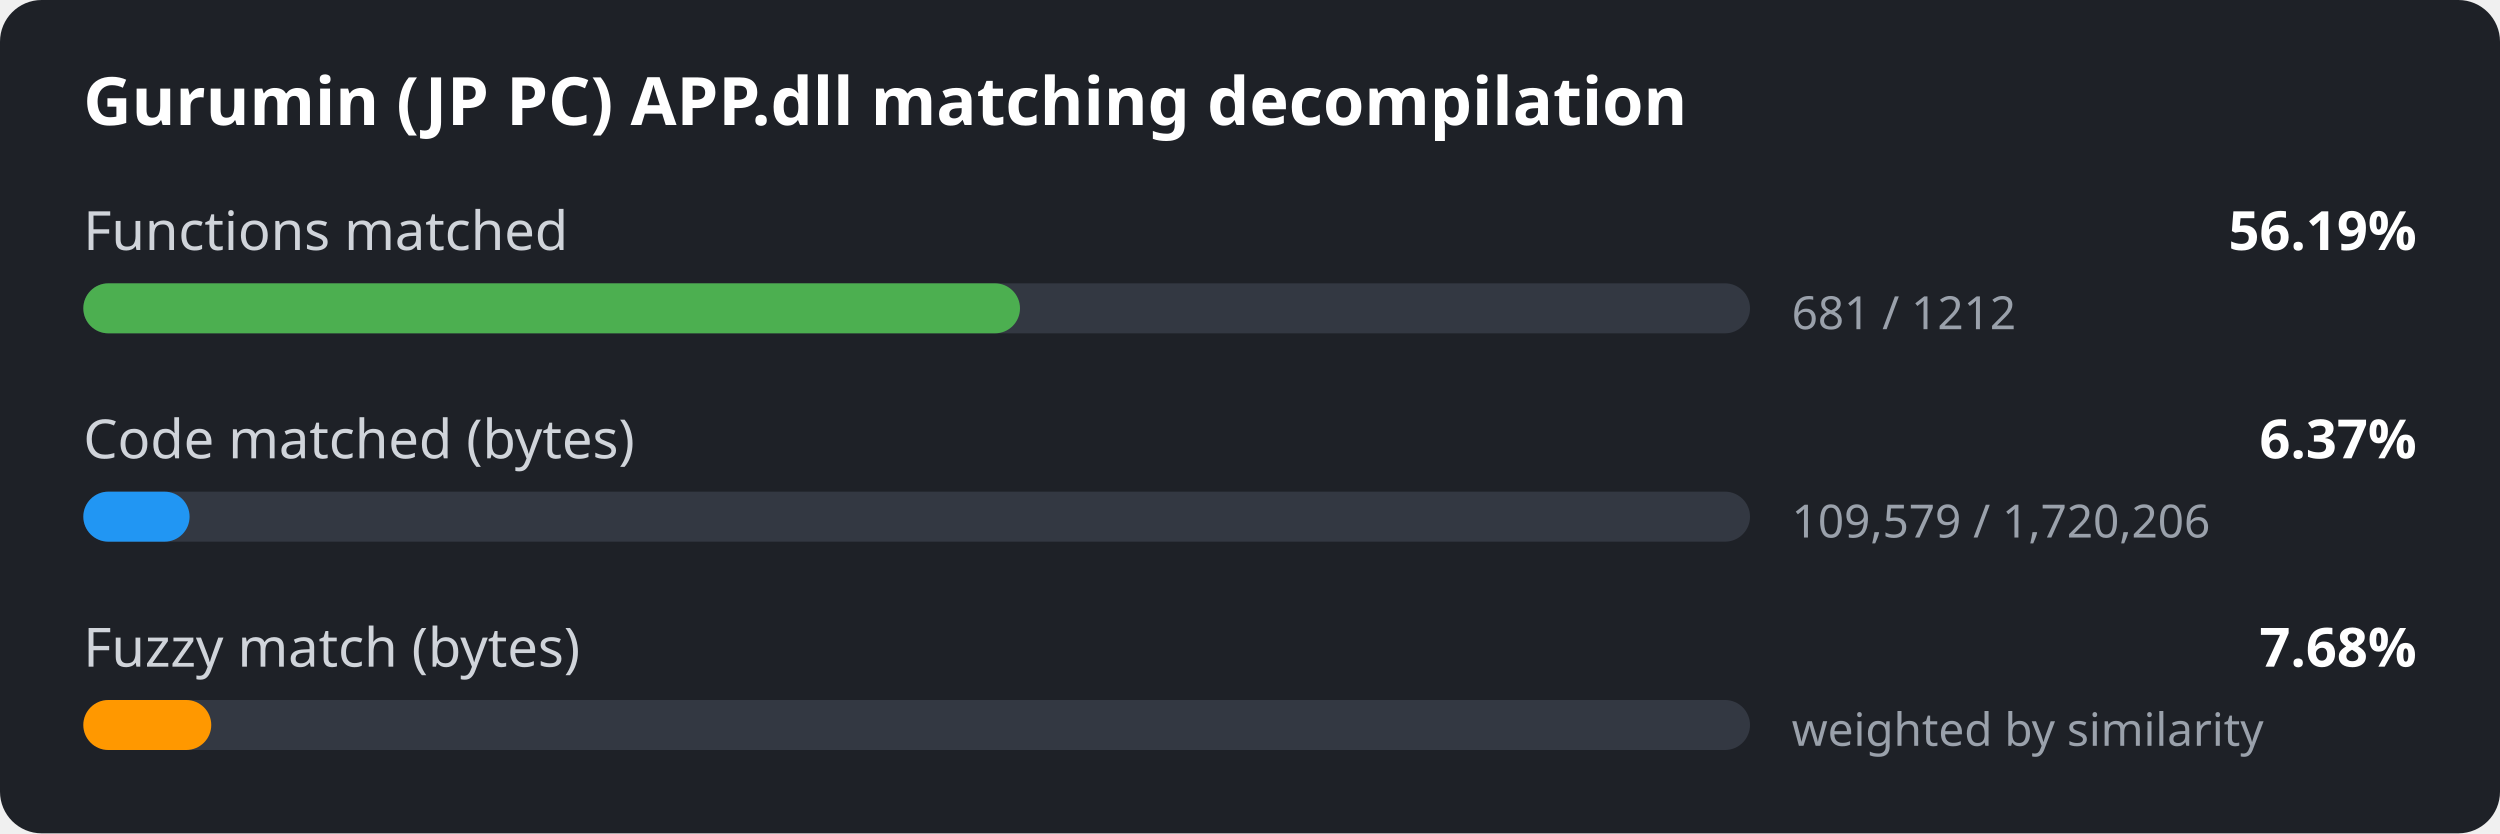
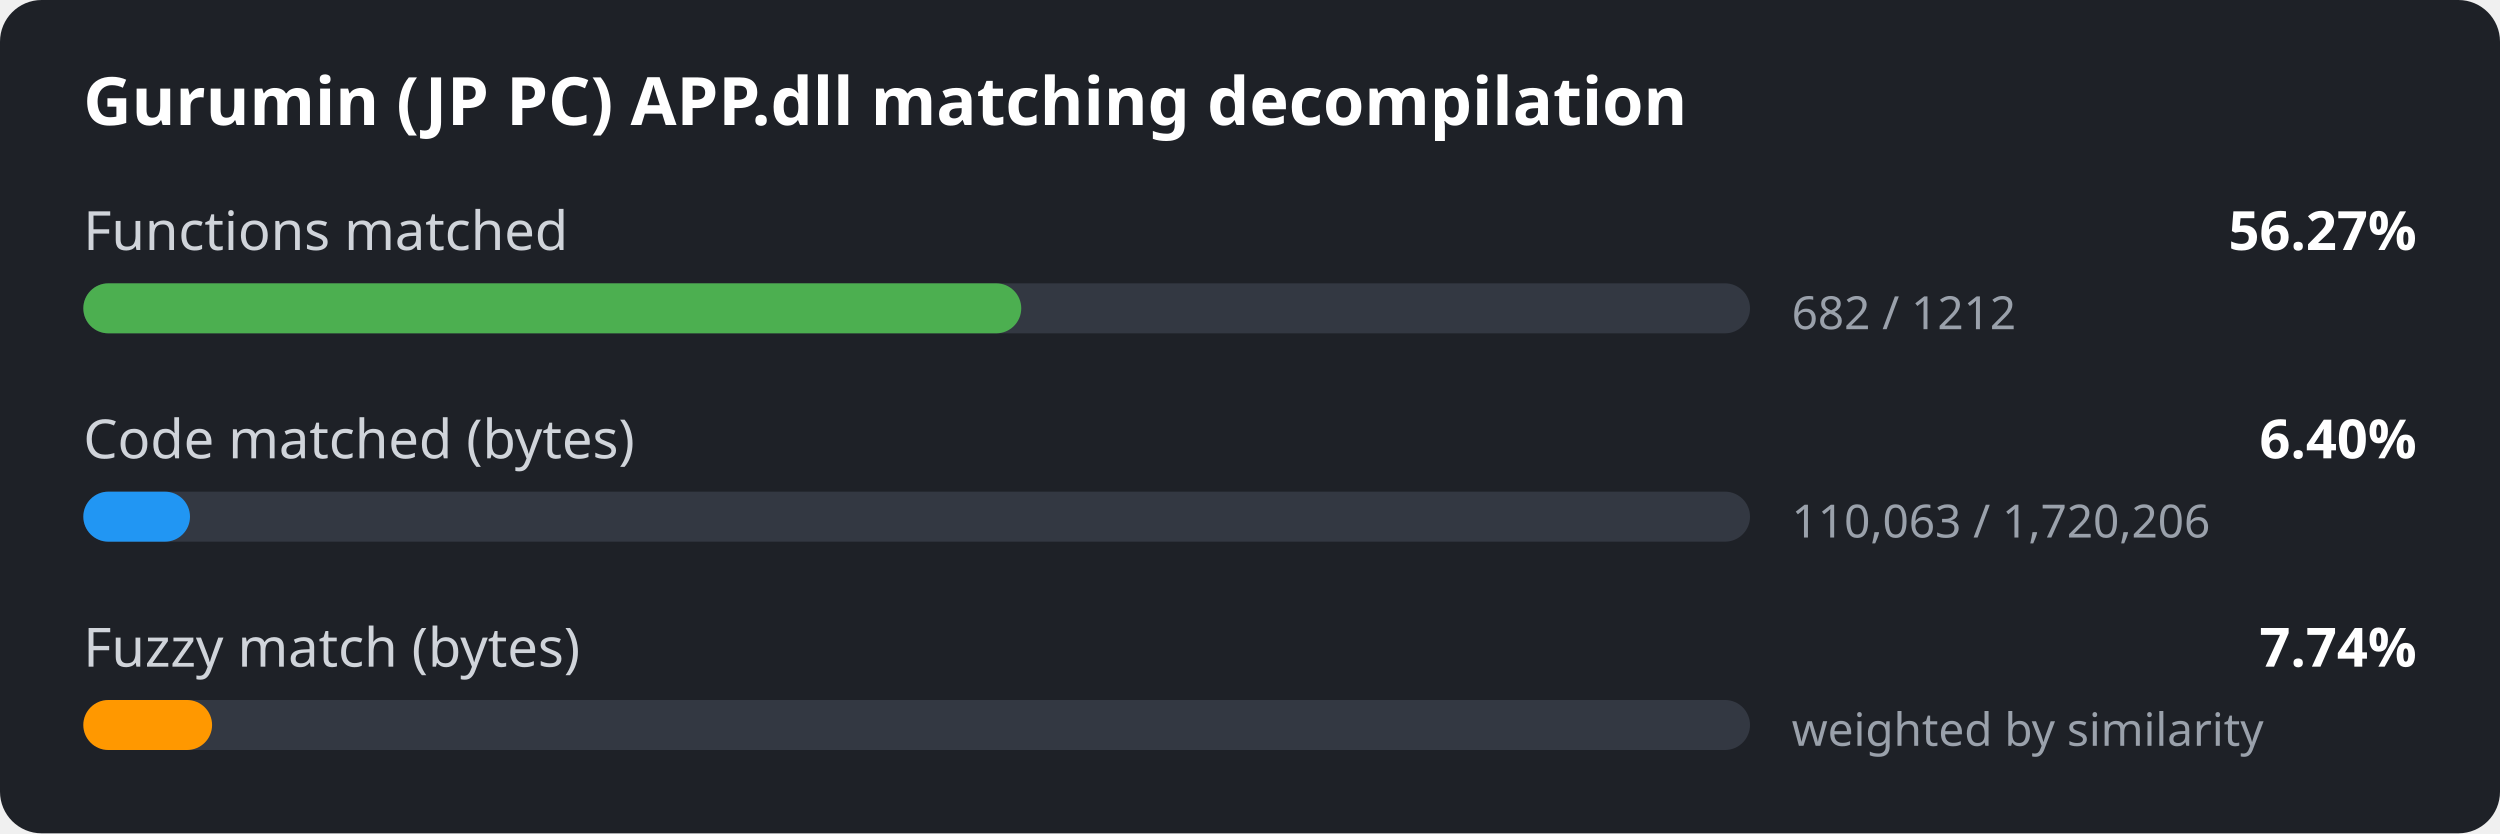
<svg xmlns="http://www.w3.org/2000/svg" width="600" height="200" viewBox="0 0 600 200">
  <style>
.bg { fill: #1e2127; }
.title { font: 600 16px sans-serif; fill: #ffffff; }
.label { font: 13px sans-serif; fill: #d0d4da; }
.value { font: 600 13px sans-serif; fill: #ffffff; }
.detail { font: 11px sans-serif; fill: #9aa1ab; }
.track { fill: #333842; }
</style>
  <rect width="600" height="200" rx="10" class="bg" />
  <text x="20" y="30" class="title">Gurumin (JP PC) APP.dll matching decompilation</text>
  <text x="20" y="60" class="label">Functions matched</text>
-   <text x="580" y="60" class="value" text-anchor="end">56.19%</text>
+   <text x="580" y="60" class="value" text-anchor="end">56.27%</text>
  <rect x="20" y="68" width="400" height="12" rx="6" class="track" />
-   <rect x="20" y="68" width="224.8" height="12" rx="6" fill="#4caf50" />
-   <text x="430" y="79" class="detail">681 / 1212</text>
+   <rect x="20" y="68" width="225.1" height="12" rx="6" fill="#4caf50" />
+   <text x="430" y="79" class="detail">682 / 1212</text>
  <text x="20" y="110" class="label">Code matched (bytes)</text>
-   <text x="580" y="110" class="value" text-anchor="end">6.37%</text>
+   <text x="580" y="110" class="value" text-anchor="end">6.40%</text>
  <rect x="20" y="118" width="400" height="12" rx="6" class="track" />
-   <rect x="20" y="118" width="25.5" height="12" rx="6" fill="#2196f3" />
-   <text x="430" y="129" class="detail">109,579 / 1,720,206</text>
+   <rect x="20" y="118" width="25.6" height="12" rx="6" fill="#2196f3" />
+   <text x="430" y="129" class="detail">110,063 / 1,720,206</text>
  <text x="20" y="160" class="label">Fuzzy match (bytes)</text>
-   <text x="580" y="160" class="value" text-anchor="end">7.68%</text>
+   <text x="580" y="160" class="value" text-anchor="end">7.74%</text>
  <rect x="20" y="168" width="400" height="12" rx="6" class="track" />
-   <rect x="20" y="168" width="30.7" height="12" rx="6" fill="#ff9800" />
+   <rect x="20" y="168" width="30.9" height="12" rx="6" fill="#ff9800" />
  <text x="430" y="179" class="detail">weighted by similarity</text>
</svg>
